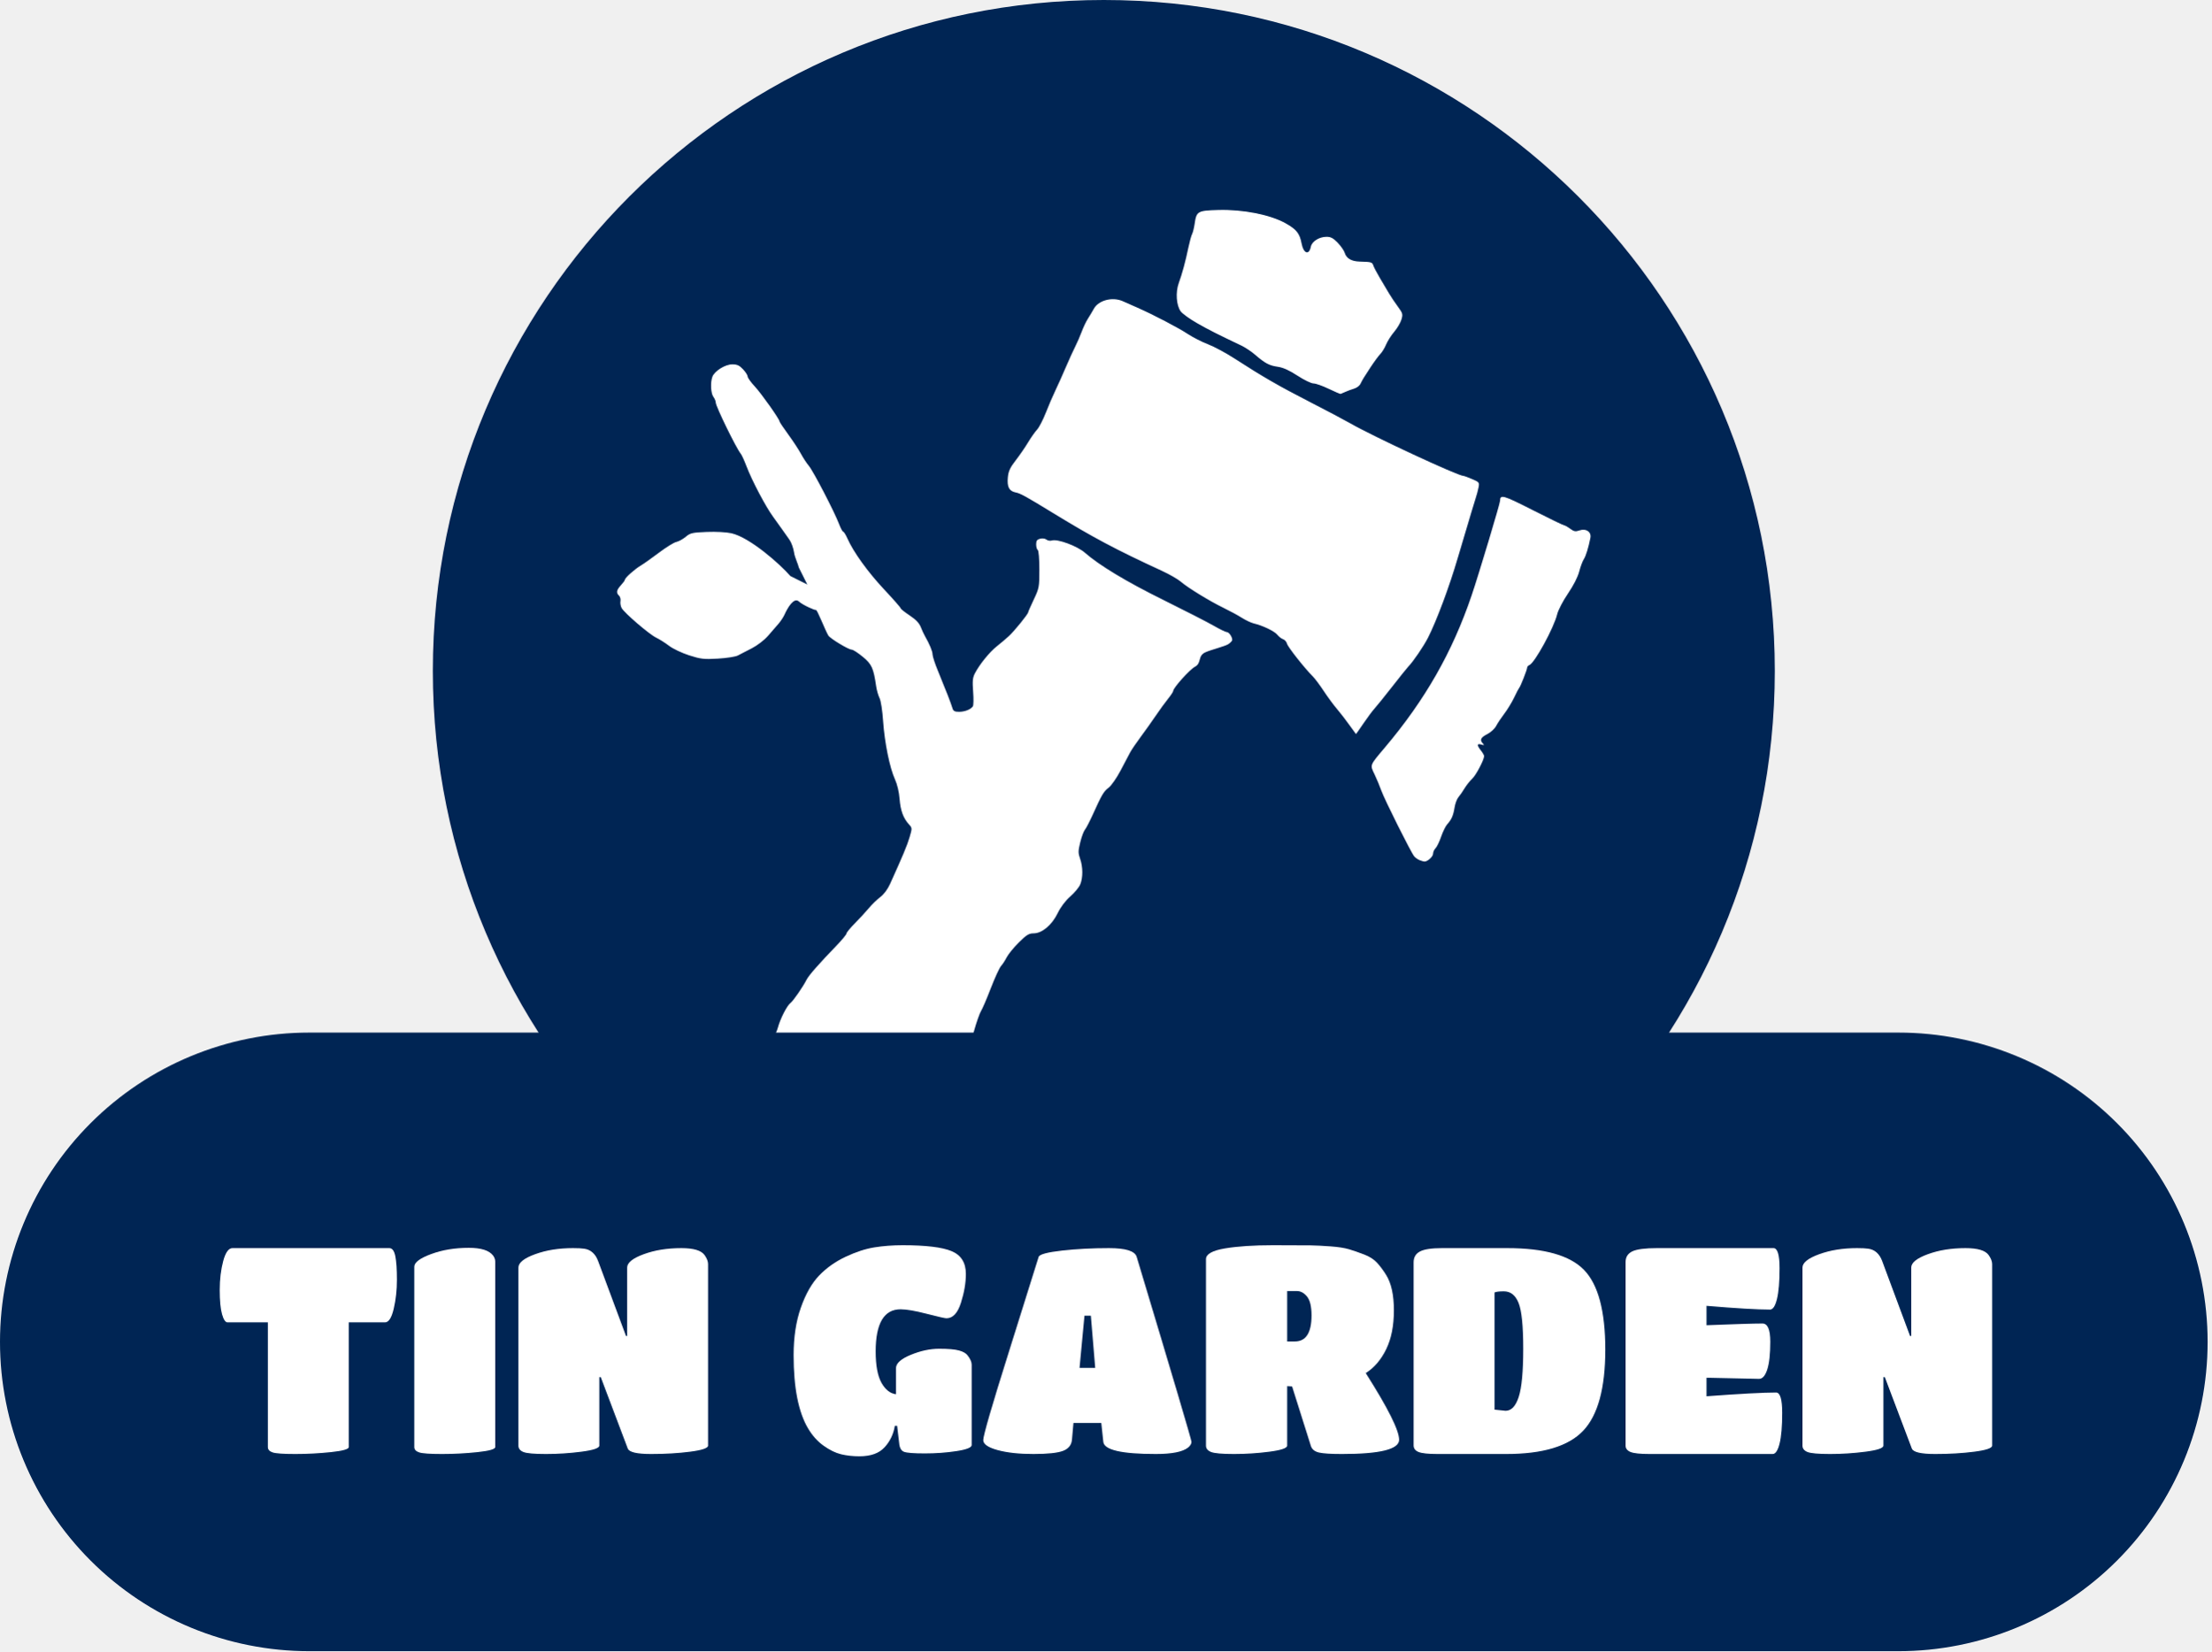
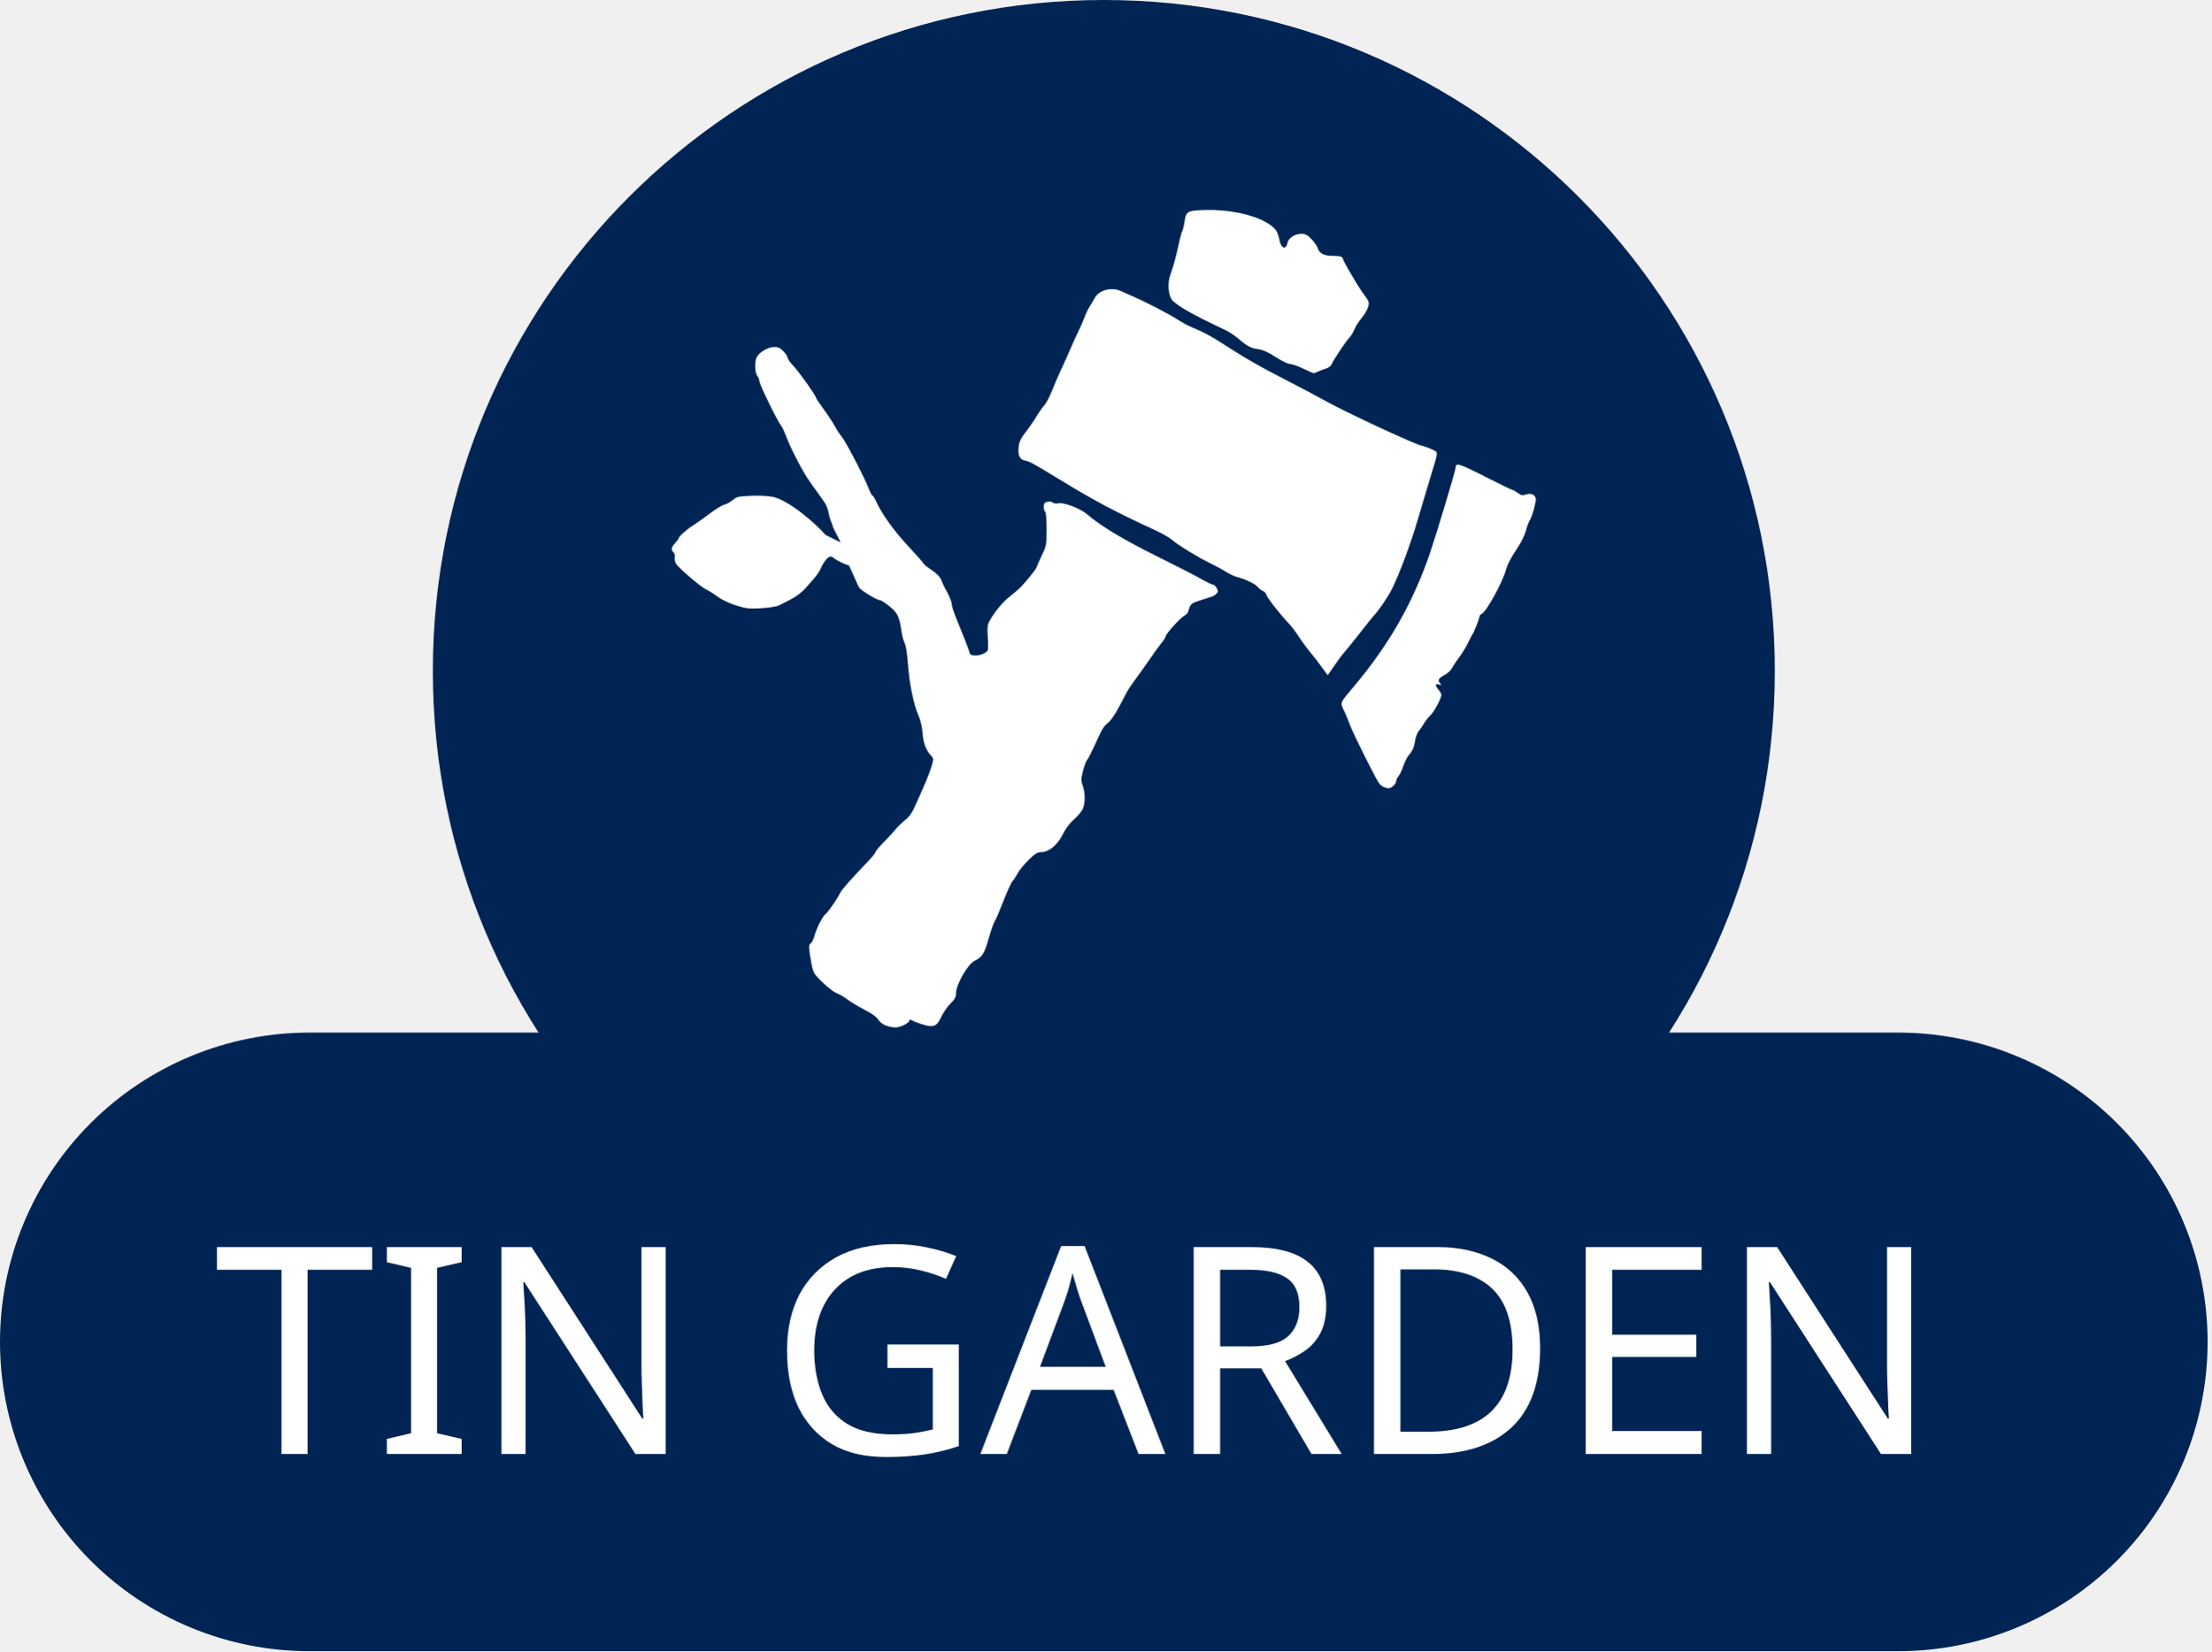
<svg xmlns="http://www.w3.org/2000/svg" width="100%" height="100%" viewBox="0 0 261 195" version="1.1" xml:space="preserve" style="fill-rule:evenodd;clip-rule:evenodd;stroke-linejoin:round;stroke-miterlimit:1.414;">
  <g transform="matrix(1,0,0,1,-549.707,-132)">
    <g transform="matrix(1,0,0,3.53906,0,-8.0469e-13)">
      <g id="Logo" transform="matrix(1,0,0,0.476453,0,14.3889)">
        <g transform="matrix(1.55243,0,0,0.920667,-361.71,-58.7147)">
          <circle cx="671.02" cy="167.02" r="51.02" style="fill:rgb(0,37,84);" />
        </g>
-         <g id="path3351" transform="matrix(0.188169,0,0,0.111594,622.544,62.7775)">
-           <path d="M150.913,576.307C148.988,575.504 146.702,573.614 145.834,572.109C144.851,570.403 141.297,567.864 136.406,565.372C132.088,563.172 126.604,559.883 124.219,558.064C121.834,556.245 118.427,554.257 116.648,553.646C113.37,552.52 102.76,543.042 100.667,539.372C100.04,538.272 99.141,535.122 98.669,532.372C96.664,520.689 96.626,519.555 98.196,518.406C99.036,517.792 100.232,515.401 100.853,513.092C102.349,507.536 106.559,499.253 108.7,497.652C110.466,496.332 116.726,487.292 118.935,482.872C120.239,480.261 126.624,472.991 137.499,461.732C141.027,458.081 143.913,454.593 143.913,453.982C143.913,453.371 146.275,450.494 149.163,447.589C152.05,444.683 155.988,440.412 157.913,438.098C159.838,435.783 163.068,432.648 165.091,431.131C167.347,429.438 169.73,426.246 171.258,422.872C179.418,404.839 181.956,398.765 183.491,393.592C185.165,387.948 185.158,387.76 183.176,385.592C179.56,381.636 177.795,376.869 177.233,369.547C176.901,365.206 175.775,360.397 174.383,357.372C171.075,350.182 167.809,334.194 166.907,320.78C166.457,314.096 165.506,307.956 164.659,306.28C163.851,304.68 162.898,301.347 162.539,298.872C160.885,287.448 159.77,284.999 154.098,280.33C151.12,277.878 148.006,275.872 147.179,275.872C145.183,275.872 133.658,268.905 132.514,267.008C130.468,263.615 125.399,250.209 124.656,250.953C124.298,251.31 116.548,247.974 114.027,245.638C110.931,242.77 106.849,249.86 105.121,253.762C104.418,255.351 102.73,257.939 101.371,259.512C100.012,261.085 97.045,264.51 94.778,267.123C92.385,269.881 88.089,273.197 84.534,275.029C81.167,276.765 77.207,278.806 75.734,279.566C74.261,280.325 68.636,281.2 63.234,281.51C54.456,282.014 52.54,281.794 45.196,279.44C40.614,277.971 35.036,275.322 32.586,273.452C30.169,271.607 26.544,269.316 24.531,268.361C20.235,266.322 4.479,252.798 2.847,249.749C2.228,248.593 1.911,246.662 2.141,245.457C2.371,244.252 1.964,242.709 1.236,242.029C-0.704,240.217 -0.396,238.496 2.413,235.466C3.788,233.982 4.913,232.43 4.913,232.016C4.913,230.863 10.992,225.438 14.913,223.091C16.838,221.939 22.002,218.282 26.39,214.964C30.777,211.646 35.625,208.654 37.163,208.316C38.702,207.979 41.37,206.516 43.093,205.066C45.926,202.683 47.187,202.391 56.232,202.028C62.035,201.795 68.528,202.139 71.692,202.847C83.26,205.436 102.248,222.21 108.713,229.695L119.341,235.009L114.027,224.381C113.679,222.456 111.482,218.016 111.067,215.136C110.651,212.257 109.321,208.544 108.112,206.886C106.902,205.228 104.912,202.409 103.688,200.622C102.465,198.834 99.806,195.122 97.78,192.372C93.254,186.229 84.521,169.634 81.203,160.872C79.849,157.297 78.226,153.75 77.596,152.99C74.807,149.629 61.913,123.264 61.913,120.922C61.913,120.004 61.252,118.38 60.444,117.313C58.795,115.132 58.448,108.223 59.809,104.645C61.185,101.026 67.869,96.872 72.315,96.872C75.271,96.872 76.752,97.558 79.011,99.977C80.607,101.685 81.913,103.73 81.913,104.52C81.913,105.311 83.89,108.075 86.308,110.664C90.48,115.133 101.913,131.286 101.913,132.712C101.913,133.081 104.375,136.755 107.384,140.877C110.394,144.999 113.969,150.445 115.329,152.979C116.689,155.513 118.936,158.934 120.322,160.581C123.1,163.883 136.454,189.613 139.286,197.122C140.272,199.734 141.422,201.872 141.843,201.872C142.264,201.872 143.455,203.784 144.489,206.122C148.238,214.596 157.313,227.191 167.504,238.063C173.229,244.17 177.913,249.507 177.913,249.922C177.913,250.337 180.433,252.35 183.514,254.395C187.413,256.983 189.548,259.216 190.539,261.742C191.322,263.738 192.487,266.272 193.127,267.372C195.964,272.245 197.913,276.939 197.913,278.9C197.913,280.068 199.432,284.703 201.29,289.198C206.044,300.704 209.657,309.986 210.407,312.622C210.914,314.404 211.774,314.872 214.546,314.872C218.127,314.872 221.795,313.431 223.204,311.472C223.639,310.867 223.715,306.707 223.373,302.228C222.866,295.596 223.072,293.463 224.484,290.734C227.355,285.182 233.619,277.439 238.147,273.847C240.493,271.986 243.916,269.092 245.753,267.417C249.159,264.311 257.913,253.515 257.913,252.419C257.913,252.087 259.488,248.496 261.413,244.439C264.784,237.334 264.913,236.64 264.913,225.527C264.913,218.914 264.486,213.726 263.913,213.372C263.363,213.032 262.913,211.439 262.913,209.832C262.913,207.545 263.459,206.773 265.426,206.279C266.841,205.924 268.567,206.17 269.378,206.842C270.169,207.499 271.736,207.745 272.861,207.388C276.315,206.292 288.676,210.871 293.403,214.999C302.655,223.076 319.363,233.152 342.413,244.552C356.163,251.352 370.518,258.706 374.314,260.894C378.11,263.082 381.807,264.872 382.529,264.872C383.855,264.872 385.913,267.858 385.913,269.783C385.913,270.356 384.805,271.551 383.451,272.439C381.415,273.772 372.868,275.855 369.117,277.524C364.004,279.799 366.926,284.288 362.483,286.63C359.259,288.329 348.913,299.844 348.913,301.733C348.913,302.255 347.45,304.486 345.663,306.691C343.875,308.896 340.388,313.693 337.913,317.351C335.438,321.009 331.172,327.01 328.433,330.687C325.694,334.363 322.735,338.722 321.856,340.372C320.978,342.022 318.279,347.139 315.859,351.744C313.439,356.348 310.099,361.157 308.436,362.429C305.226,364.886 304.142,366.72 298.448,379.325C296.472,383.699 294.248,387.974 293.507,388.825C292.765,389.675 291.454,393.201 290.593,396.659C289.214,402.197 289.199,403.433 290.47,407.035C292.285,412.179 292.318,418.965 290.549,423.198C289.799,424.993 286.987,428.39 284.299,430.747C281.24,433.43 278.29,437.342 276.412,441.203C272.764,448.704 266.589,453.872 261.273,453.872C258.369,453.872 256.826,454.829 252.005,459.622C248.823,462.784 245.423,466.947 244.449,468.872C243.475,470.797 241.864,473.272 240.868,474.372C239.872,475.472 236.975,481.772 234.43,488.372C231.886,494.972 229.123,501.415 228.29,502.691C227.457,503.966 225.519,509.487 223.983,514.959C220.988,525.627 219.376,528.158 213.942,530.73C209.401,532.878 201.024,547.375 200.956,553.2C200.92,556.292 200.163,557.77 197.014,560.887C194.871,563.01 191.957,567.197 190.541,570.192C187.937,575.696 186.519,576.883 182.58,576.857C180.33,576.842 172.962,574.504 169.754,572.787C168.509,572.12 167.912,572.141 167.912,572.851C167.912,574.697 161.532,577.865 157.912,577.816C155.987,577.79 152.837,577.11 150.912,576.307L150.913,576.307ZM503.378,407.92C502.259,407.466 500.768,406.403 500.066,405.556C498.027,403.1 481.412,369.875 479.47,364.372C478.5,361.622 476.575,357.011 475.192,354.125C472.271,348.03 471.997,348.741 481.681,337.27C506.961,307.327 523.992,277.465 536.089,241.872C540.445,229.053 553.904,184.26 553.928,182.5C553.984,178.361 555.76,178.866 574.399,188.325C584.746,193.576 593.612,197.872 594.102,197.872C594.592,197.872 596.288,198.829 597.87,199.998C600.279,201.779 601.232,201.956 603.731,201.085C607.865,199.643 611.323,201.993 610.59,205.745C609.371,211.974 607.774,217.154 606.444,219.187C605.658,220.388 604.364,223.872 603.568,226.929C602.685,230.325 599.946,235.683 596.525,240.707C593.391,245.309 590.421,251.006 589.776,253.649C587.682,262.243 575.64,284.272 572.345,285.536C571.557,285.838 570.913,286.591 570.913,287.209C570.913,288.458 566.725,299.084 565.922,299.872C565.642,300.147 564.235,302.847 562.796,305.872C561.356,308.897 558.573,313.474 556.611,316.044C554.649,318.614 552.33,322.097 551.458,323.784C550.585,325.471 548.081,327.765 545.892,328.882C541.757,330.992 541.036,332.551 543.163,334.784C544.182,335.855 543.998,335.971 542.163,335.417C539.381,334.576 539.298,335.82 541.913,339.144C543.013,340.543 543.913,342.123 543.913,342.655C543.913,345.018 538.881,354.601 536.458,356.854C534.989,358.22 532.843,360.92 531.688,362.854C530.534,364.789 528.809,367.272 527.856,368.372C526.903,369.472 525.799,372.397 525.402,374.872C524.587,379.952 523.497,382.453 520.803,385.419C519.781,386.545 518.057,390.045 516.973,393.196C515.889,396.347 514.307,399.62 513.457,400.47C512.608,401.319 511.913,402.857 511.913,403.886C511.913,405.755 508.385,408.928 506.44,408.808C505.875,408.773 504.497,408.374 503.378,407.92L503.378,407.92ZM459.413,323.177C457.213,320.069 453.69,315.511 451.584,313.047C449.478,310.584 445.765,305.547 443.332,301.854C440.9,298.162 437.839,294.068 436.53,292.756C431.226,287.442 420.801,274.23 420.275,272.157C419.967,270.94 418.87,269.676 417.839,269.348C416.808,269.021 415.166,267.752 414.189,266.528C412.402,264.29 404.986,260.727 399.413,259.429C397.763,259.044 394.388,257.45 391.913,255.885C389.438,254.32 384.263,251.513 380.413,249.648C371.764,245.457 357.997,237.017 353.605,233.214C351.799,231.651 346.517,228.616 341.867,226.47C312.881,213.096 298.793,205.62 273.913,190.413C255.96,179.441 253.079,177.855 249.964,177.232C245.928,176.425 244.574,173.748 245.153,167.725C245.52,163.902 246.567,161.647 250.077,157.121C252.528,153.959 256.017,148.897 257.829,145.872C259.642,142.847 262.173,139.247 263.455,137.872C264.737,136.497 267.196,131.772 268.918,127.372C270.641,122.972 273.348,116.672 274.933,113.372C276.518,110.072 279.446,103.547 281.44,98.872C283.434,94.197 286.098,88.347 287.36,85.872C288.622,83.397 290.485,79.122 291.501,76.372C292.517,73.622 294.262,69.96 295.38,68.236C296.498,66.511 298.168,63.718 299.091,62.029C302.025,56.662 310.754,54.378 317.261,57.274C318.995,58.045 323.113,59.868 326.413,61.325C336.621,65.833 352.138,73.941 358.123,77.894C361.264,79.969 366.931,82.85 370.716,84.297C374.502,85.743 381.926,89.727 387.213,93.149C404.832,104.553 415.254,110.567 434.413,120.389C444.863,125.746 456.338,131.811 459.913,133.868C474.149,142.058 527.531,166.872 530.913,166.872C531.372,166.872 533.845,167.771 536.409,168.87C540.874,170.784 541.045,171.007 540.43,174.12C540.077,175.908 539.399,178.497 538.924,179.872C538.45,181.247 537.077,185.747 535.873,189.872C534.67,193.997 532.662,200.747 531.41,204.872C530.159,208.997 528.348,215.072 527.386,218.372C522.244,236.018 514.13,257.771 508.737,268.372C505.957,273.834 499.381,283.463 496.252,286.651C495.561,287.355 491.049,292.98 486.225,299.151C481.402,305.322 476.419,311.497 475.152,312.872C473.885,314.247 470.784,318.409 468.261,322.122C465.738,325.834 463.615,328.862 463.543,328.85C463.471,328.838 461.613,326.285 459.413,323.177L459.413,323.177ZM446.432,112.239C442.593,110.387 438.298,108.872 436.886,108.872C435.475,108.872 430.966,106.681 426.866,104.004C421.732,100.651 417.883,98.913 414.496,98.418C409.097,97.628 406.523,96.26 400.206,90.819C397.892,88.826 394.067,86.275 391.706,85.15C376.141,77.737 371.497,75.388 364.008,71.139C359.385,68.517 354.699,65.153 353.594,63.663C350.833,59.942 350.266,51.626 352.381,45.872C354.458,40.223 356.6,32.319 358.401,23.665C359.168,19.976 360.215,16.151 360.727,15.165C361.238,14.178 361.958,11.295 362.326,8.757C363.478,0.807 364.141,0.418 377.171,0.039C392.554,-0.408 409.718,2.987 419.375,8.388C426.232,12.222 428.239,14.764 429.431,21.12C430.609,27.399 434.109,28.623 435.212,23.142C435.895,19.751 440.442,16.872 445.114,16.872C447.729,16.872 449.331,17.731 452.101,20.622C454.078,22.684 456.034,25.497 456.447,26.872C457.518,30.429 460.641,32.265 465.877,32.413C473.21,32.622 473.747,32.775 474.406,34.852C474.752,35.941 476.581,39.429 478.47,42.602C480.36,45.775 482.92,50.099 484.159,52.21C485.399,54.321 487.925,58.103 489.774,60.615C492.893,64.851 493.057,65.445 492.046,68.822C491.446,70.824 489.416,74.26 487.534,76.458C485.653,78.656 483.372,82.236 482.465,84.413C481.559,86.59 479.925,89.272 478.834,90.372C477.744,91.472 474.953,95.263 472.632,98.798C468.253,105.466 467.875,106.089 466.249,109.312C465.71,110.379 463.952,111.65 462.341,112.135C460.73,112.621 458.288,113.526 456.913,114.148C455.538,114.769 454.188,115.351 453.913,115.441C453.638,115.532 450.272,114.09 446.432,112.239L446.432,112.239Z" style="fill:white;fill-rule:nonzero;stroke:rgb(189,220,101);stroke-opacity:0;stroke-width:5.31px;" />
+         <g id="path3351" transform="matrix(0.167036,0,0,0.0990608,628.997,62.7775)">
+           <path d="M150.913,576.307C148.988,575.504 146.702,573.614 145.834,572.109C144.851,570.403 141.297,567.864 136.406,565.372C132.088,563.172 126.604,559.883 124.219,558.064C121.834,556.245 118.427,554.257 116.648,553.646C113.37,552.52 102.76,543.042 100.667,539.372C100.04,538.272 99.141,535.122 98.669,532.372C96.664,520.689 96.626,519.555 98.196,518.406C99.036,517.792 100.232,515.401 100.853,513.092C102.349,507.536 106.559,499.253 108.7,497.652C110.466,496.332 116.726,487.292 118.935,482.872C120.239,480.261 126.624,472.991 137.499,461.732C141.027,458.081 143.913,454.593 143.913,453.982C143.913,453.371 146.275,450.494 149.163,447.589C152.05,444.683 155.988,440.412 157.913,438.098C159.838,435.783 163.068,432.648 165.091,431.131C167.347,429.438 169.73,426.246 171.258,422.872C179.418,404.839 181.956,398.765 183.491,393.592C185.165,387.948 185.158,387.76 183.176,385.592C179.56,381.636 177.795,376.869 177.233,369.547C176.901,365.206 175.775,360.397 174.383,357.372C171.075,350.182 167.809,334.194 166.907,320.78C166.457,314.096 165.506,307.956 164.659,306.28C163.851,304.68 162.898,301.347 162.539,298.872C160.885,287.448 159.77,284.999 154.098,280.33C151.12,277.878 148.006,275.872 147.179,275.872C145.183,275.872 133.658,268.905 132.514,267.008C130.468,263.615 125.399,250.209 124.656,250.953C124.298,251.31 116.548,247.974 114.027,245.638C110.931,242.77 106.849,249.86 105.121,253.762C104.418,255.351 102.73,257.939 101.371,259.512C100.012,261.085 97.045,264.51 94.778,267.123C92.385,269.881 88.089,273.197 84.534,275.029C81.167,276.765 77.207,278.806 75.734,279.566C74.261,280.325 68.636,281.2 63.234,281.51C54.456,282.014 52.54,281.794 45.196,279.44C40.614,277.971 35.036,275.322 32.586,273.452C30.169,271.607 26.544,269.316 24.531,268.361C20.235,266.322 4.479,252.798 2.847,249.749C2.228,248.593 1.911,246.662 2.141,245.457C2.371,244.252 1.964,242.709 1.236,242.029C-0.704,240.217 -0.396,238.496 2.413,235.466C3.788,233.982 4.913,232.43 4.913,232.016C4.913,230.863 10.992,225.438 14.913,223.091C16.838,221.939 22.002,218.282 26.39,214.964C30.777,211.646 35.625,208.654 37.163,208.316C38.702,207.979 41.37,206.516 43.093,205.066C45.926,202.683 47.187,202.391 56.232,202.028C62.035,201.795 68.528,202.139 71.692,202.847C83.26,205.436 102.248,222.21 108.713,229.695L119.341,235.009L114.027,224.381C113.679,222.456 111.482,218.016 111.067,215.136C110.651,212.257 109.321,208.544 108.112,206.886C106.902,205.228 104.912,202.409 103.688,200.622C102.465,198.834 99.806,195.122 97.78,192.372C93.254,186.229 84.521,169.634 81.203,160.872C79.849,157.297 78.226,153.75 77.596,152.99C74.807,149.629 61.913,123.264 61.913,120.922C61.913,120.004 61.252,118.38 60.444,117.313C58.795,115.132 58.448,108.223 59.809,104.645C61.185,101.026 67.869,96.872 72.315,96.872C75.271,96.872 76.752,97.558 79.011,99.977C80.607,101.685 81.913,103.73 81.913,104.52C81.913,105.311 83.89,108.075 86.308,110.664C90.48,115.133 101.913,131.286 101.913,132.712C101.913,133.081 104.375,136.755 107.384,140.877C110.394,144.999 113.969,150.445 115.329,152.979C116.689,155.513 118.936,158.934 120.322,160.581C123.1,163.883 136.454,189.613 139.286,197.122C140.272,199.734 141.422,201.872 141.843,201.872C142.264,201.872 143.455,203.784 144.489,206.122C148.238,214.596 157.313,227.191 167.504,238.063C173.229,244.17 177.913,249.507 177.913,249.922C177.913,250.337 180.433,252.35 183.514,254.395C187.413,256.983 189.548,259.216 190.539,261.742C191.322,263.738 192.487,266.272 193.127,267.372C195.964,272.245 197.913,276.939 197.913,278.9C197.913,280.068 199.432,284.703 201.29,289.198C206.044,300.704 209.657,309.986 210.407,312.622C210.914,314.404 211.774,314.872 214.546,314.872C218.127,314.872 221.795,313.431 223.204,311.472C223.639,310.867 223.715,306.707 223.373,302.228C222.866,295.596 223.072,293.463 224.484,290.734C227.355,285.182 233.619,277.439 238.147,273.847C240.493,271.986 243.916,269.092 245.753,267.417C249.159,264.311 257.913,253.515 257.913,252.419C257.913,252.087 259.488,248.496 261.413,244.439C264.784,237.334 264.913,236.64 264.913,225.527C264.913,218.914 264.486,213.726 263.913,213.372C263.363,213.032 262.913,211.439 262.913,209.832C262.913,207.545 263.459,206.773 265.426,206.279C266.841,205.924 268.567,206.17 269.378,206.842C270.169,207.499 271.736,207.745 272.861,207.388C276.315,206.292 288.676,210.871 293.403,214.999C302.655,223.076 319.363,233.152 342.413,244.552C356.163,251.352 370.518,258.706 374.314,260.894C378.11,263.082 381.807,264.872 382.529,264.872C383.855,264.872 385.913,267.858 385.913,269.783C385.913,270.356 384.805,271.551 383.451,272.439C381.415,273.772 372.868,275.855 369.117,277.524C364.004,279.799 366.926,284.288 362.483,286.63C359.259,288.329 348.913,299.844 348.913,301.733C348.913,302.255 347.45,304.486 345.663,306.691C343.875,308.896 340.388,313.693 337.913,317.351C335.438,321.009 331.172,327.01 328.433,330.687C325.694,334.363 322.735,338.722 321.856,340.372C320.978,342.022 318.279,347.139 315.859,351.744C313.439,356.348 310.099,361.157 308.436,362.429C305.226,364.886 304.142,366.72 298.448,379.325C296.472,383.699 294.248,387.974 293.507,388.825C292.765,389.675 291.454,393.201 290.593,396.659C289.214,402.197 289.199,403.433 290.47,407.035C292.285,412.179 292.318,418.965 290.549,423.198C289.799,424.993 286.987,428.39 284.299,430.747C281.24,433.43 278.29,437.342 276.412,441.203C272.764,448.704 266.589,453.872 261.273,453.872C258.369,453.872 256.826,454.829 252.005,459.622C248.823,462.784 245.423,466.947 244.449,468.872C243.475,470.797 241.864,473.272 240.868,474.372C239.872,475.472 236.975,481.772 234.43,488.372C231.886,494.972 229.123,501.415 228.29,502.691C227.457,503.966 225.519,509.487 223.983,514.959C220.988,525.627 219.376,528.158 213.942,530.73C209.401,532.878 201.024,547.375 200.956,553.2C200.92,556.292 200.163,557.77 197.014,560.887C194.871,563.01 191.957,567.197 190.541,570.192C187.937,575.696 186.519,576.883 182.58,576.857C180.33,576.842 172.962,574.504 169.754,572.787C168.509,572.12 167.912,572.141 167.912,572.851C167.912,574.697 161.532,577.865 157.912,577.816C155.987,577.79 152.837,577.11 150.912,576.307L150.913,576.307ZM503.378,407.92C502.259,407.466 500.768,406.403 500.066,405.556C498.027,403.1 481.412,369.875 479.47,364.372C478.5,361.622 476.575,357.011 475.192,354.125C472.271,348.03 471.997,348.741 481.681,337.27C506.961,307.327 523.992,277.465 536.089,241.872C540.445,229.053 553.904,184.26 553.928,182.5C553.984,178.361 555.76,178.866 574.399,188.325C584.746,193.576 593.612,197.872 594.102,197.872C594.592,197.872 596.288,198.829 597.87,199.998C600.279,201.779 601.232,201.956 603.731,201.085C607.865,199.643 611.323,201.993 610.59,205.745C609.371,211.974 607.774,217.154 606.444,219.187C605.658,220.388 604.364,223.872 603.568,226.929C602.685,230.325 599.946,235.683 596.525,240.707C593.391,245.309 590.421,251.006 589.776,253.649C587.682,262.243 575.64,284.272 572.345,285.536C571.557,285.838 570.913,286.591 570.913,287.209C570.913,288.458 566.725,299.084 565.922,299.872C565.642,300.147 564.235,302.847 562.796,305.872C561.356,308.897 558.573,313.474 556.611,316.044C554.649,318.614 552.33,322.097 551.458,323.784C550.585,325.471 548.081,327.765 545.892,328.882C541.757,330.992 541.036,332.551 543.163,334.784C544.182,335.855 543.998,335.971 542.163,335.417C539.381,334.576 539.298,335.82 541.913,339.144C543.013,340.543 543.913,342.123 543.913,342.655C543.913,345.018 538.881,354.601 536.458,356.854C534.989,358.22 532.843,360.92 531.688,362.854C530.534,364.789 528.809,367.272 527.856,368.372C526.903,369.472 525.799,372.397 525.402,374.872C524.587,379.952 523.497,382.453 520.803,385.419C519.781,386.545 518.057,390.045 516.973,393.196C515.889,396.347 514.307,399.62 513.457,400.47C512.608,401.319 511.913,402.857 511.913,403.886C511.913,405.755 508.385,408.928 506.44,408.808C505.875,408.773 504.497,408.374 503.378,407.92L503.378,407.92ZM459.413,323.177C457.213,320.069 453.69,315.511 451.584,313.047C449.478,310.584 445.765,305.547 443.332,301.854C440.9,298.162 437.839,294.068 436.53,292.756C431.226,287.442 420.801,274.23 420.275,272.157C419.967,270.94 418.87,269.676 417.839,269.348C416.808,269.021 415.166,267.752 414.189,266.528C412.402,264.29 404.986,260.727 399.413,259.429C397.763,259.044 394.388,257.45 391.913,255.885C389.438,254.32 384.263,251.513 380.413,249.648C371.764,245.457 357.997,237.017 353.605,233.214C351.799,231.651 346.517,228.616 341.867,226.47C312.881,213.096 298.793,205.62 273.913,190.413C255.96,179.441 253.079,177.855 249.964,177.232C245.928,176.425 244.574,173.748 245.153,167.725C245.52,163.902 246.567,161.647 250.077,157.121C252.528,153.959 256.017,148.897 257.829,145.872C259.642,142.847 262.173,139.247 263.455,137.872C264.737,136.497 267.196,131.772 268.918,127.372C270.641,122.972 273.348,116.672 274.933,113.372C276.518,110.072 279.446,103.547 281.44,98.872C283.434,94.197 286.098,88.347 287.36,85.872C288.622,83.397 290.485,79.122 291.501,76.372C292.517,73.622 294.262,69.96 295.38,68.236C296.498,66.511 298.168,63.718 299.091,62.029C302.025,56.662 310.754,54.378 317.261,57.274C318.995,58.045 323.113,59.868 326.413,61.325C336.621,65.833 352.138,73.941 358.123,77.894C361.264,79.969 366.931,82.85 370.716,84.297C374.502,85.743 381.926,89.727 387.213,93.149C404.832,104.553 415.254,110.567 434.413,120.389C444.863,125.746 456.338,131.811 459.913,133.868C474.149,142.058 527.531,166.872 530.913,166.872C531.372,166.872 533.845,167.771 536.409,168.87C540.874,170.784 541.045,171.007 540.43,174.12C540.077,175.908 539.399,178.497 538.924,179.872C538.45,181.247 537.077,185.747 535.873,189.872C534.67,193.997 532.662,200.747 531.41,204.872C530.159,208.997 528.348,215.072 527.386,218.372C522.244,236.018 514.13,257.771 508.737,268.372C505.957,273.834 499.381,283.463 496.252,286.651C495.561,287.355 491.049,292.98 486.225,299.151C481.402,305.322 476.419,311.497 475.152,312.872C473.885,314.247 470.784,318.409 468.261,322.122C465.738,325.834 463.615,328.862 463.543,328.85C463.471,328.838 461.613,326.285 459.413,323.177L459.413,323.177ZM446.432,112.239C442.593,110.387 438.298,108.872 436.886,108.872C435.475,108.872 430.966,106.681 426.866,104.004C421.732,100.651 417.883,98.913 414.496,98.418C409.097,97.628 406.523,96.26 400.206,90.819C397.892,88.826 394.067,86.275 391.706,85.15C376.141,77.737 371.497,75.388 364.008,71.139C359.385,68.517 354.699,65.153 353.594,63.663C350.833,59.942 350.266,51.626 352.381,45.872C354.458,40.223 356.6,32.319 358.401,23.665C359.168,19.976 360.215,16.151 360.727,15.165C361.238,14.178 361.958,11.295 362.326,8.757C363.478,0.807 364.141,0.418 377.171,0.039C392.554,-0.408 409.718,2.987 419.375,8.388C426.232,12.222 428.239,14.764 429.431,21.12C430.609,27.399 434.109,28.623 435.212,23.142C435.895,19.751 440.442,16.872 445.114,16.872C447.729,16.872 449.331,17.731 452.101,20.622C454.078,22.684 456.034,25.497 456.447,26.872C457.518,30.429 460.641,32.265 465.877,32.413C473.21,32.622 473.747,32.775 474.406,34.852C474.752,35.941 476.581,39.429 478.47,42.602C480.36,45.775 482.92,50.099 484.159,52.21C485.399,54.321 487.925,58.103 489.774,60.615C492.893,64.851 493.057,65.445 492.046,68.822C491.446,70.824 489.416,74.26 487.534,76.458C485.653,78.656 483.372,82.236 482.465,84.413C481.559,86.59 479.925,89.272 478.834,90.372C477.744,91.472 474.953,95.263 472.632,98.798C468.253,105.466 467.875,106.089 466.249,109.312C465.71,110.379 463.952,111.65 462.341,112.135C460.73,112.621 458.288,113.526 456.913,114.148C455.538,114.769 454.188,115.351 453.913,115.441C453.638,115.532 450.272,114.09 446.432,112.239L446.432,112.239Z" style="fill:white;fill-rule:nonzero;stroke:rgb(189,220,101);stroke-opacity:0;stroke-width:5.99px;" />
        </g>
        <g transform="matrix(0.191608,0,0,0.10166,549.707,120.375)">
          <path d="M1360,212.999C1360,156.508 1339.92,102.331 1304.19,62.386C1268.45,22.441 1219.98,0 1169.44,0C910.359,0 449.641,0 190.556,0C140.017,0 91.549,22.441 55.813,62.386C20.076,102.331 0,156.508 0,212.999C0,213 0,213 0,213.001C0,269.492 20.076,323.669 55.813,363.614C91.549,403.559 140.017,426 190.556,426C449.641,426 910.359,426 1169.44,426C1219.98,426 1268.45,403.559 1304.19,363.614C1339.92,323.669 1360,269.492 1360,213.001C1360,213 1360,213 1360,212.999Z" style="fill:rgb(0,37,84);" />
        </g>
        <g transform="matrix(2.85261,0,0,1.69174,-1465.65,-464.414)">
          <g>
-             <path d="M720.927,362.825C720.927,362.913 720.681,362.983 720.189,363.035C719.697,363.087 719.205,363.113 718.713,363.113C718.221,363.113 717.909,363.091 717.777,363.047C717.645,363.003 717.579,362.929 717.579,362.825L717.579,357.665L715.911,357.665C715.823,357.665 715.747,357.553 715.683,357.329C715.619,357.105 715.587,356.771 715.587,356.327C715.587,355.883 715.635,355.483 715.731,355.127C715.827,354.771 715.955,354.593 716.115,354.593L722.607,354.593C722.727,354.593 722.809,354.705 722.853,354.929C722.897,355.153 722.919,355.477 722.919,355.901C722.919,356.325 722.875,356.725 722.787,357.101C722.699,357.477 722.579,357.665 722.427,357.665L720.927,357.665L720.927,362.825Z" style="fill:white;fill-rule:nonzero;" />
-             <path d="M726.987,362.825C726.987,362.913 726.743,362.983 726.255,363.035C725.767,363.087 725.277,363.113 724.785,363.113C724.293,363.113 723.979,363.091 723.843,363.047C723.707,363.003 723.639,362.929 723.639,362.825L723.639,355.361C723.639,355.185 723.871,355.011 724.335,354.839C724.799,354.667 725.319,354.581 725.895,354.581C726.407,354.581 726.743,354.689 726.903,354.905C726.959,354.985 726.987,355.065 726.987,355.145L726.987,362.825Z" style="fill:white;fill-rule:nonzero;" />
-             <path d="M731.295,362.765C731.295,362.869 731.049,362.953 730.557,363.017C730.065,363.081 729.575,363.113 729.087,363.113C728.599,363.113 728.287,363.085 728.151,363.029C728.015,362.973 727.947,362.885 727.947,362.765L727.947,355.397C727.947,355.197 728.177,355.013 728.637,354.845C729.097,354.677 729.619,354.593 730.203,354.593C730.411,354.593 730.567,354.601 730.671,354.617C730.943,354.657 731.135,354.829 731.247,355.133L732.399,358.229L732.447,358.229L732.447,355.397C732.447,355.197 732.675,355.013 733.131,354.845C733.587,354.677 734.107,354.593 734.691,354.593C735.195,354.593 735.515,354.689 735.651,354.881C735.747,355.017 735.795,355.141 735.795,355.253L735.795,362.765C735.795,362.869 735.549,362.953 735.057,363.017C734.565,363.081 734.025,363.113 733.437,363.113C732.849,363.113 732.527,363.037 732.471,362.885L731.355,359.933L731.295,359.933L731.295,362.765Z" style="fill:white;fill-rule:nonzero;" />
-             <path d="M742.059,363.209C741.787,363.209 741.535,363.181 741.303,363.125C741.071,363.069 740.829,362.951 740.577,362.771C740.325,362.591 740.111,362.353 739.935,362.057C739.535,361.385 739.335,360.373 739.335,359.021C739.335,358.277 739.435,357.621 739.635,357.053C739.835,356.485 740.087,356.043 740.391,355.727C740.695,355.411 741.059,355.153 741.483,354.953C741.907,354.753 742.303,354.623 742.671,354.563C743.039,354.503 743.431,354.473 743.847,354.473C744.807,354.473 745.483,354.555 745.875,354.719C746.267,354.883 746.463,355.197 746.463,355.661C746.463,356.029 746.395,356.427 746.259,356.855C746.123,357.283 745.923,357.497 745.659,357.497C745.595,357.497 745.323,357.435 744.843,357.311C744.363,357.187 744.003,357.125 743.763,357.125C743.075,357.125 742.731,357.705 742.731,358.865C742.731,359.449 742.811,359.883 742.971,360.167C743.131,360.451 743.331,360.609 743.571,360.641L743.571,359.561C743.571,359.361 743.775,359.177 744.183,359.009C744.591,358.841 744.983,358.757 745.359,358.757C745.735,358.757 746.009,358.781 746.181,358.829C746.353,358.877 746.471,358.945 746.535,359.033C746.647,359.177 746.703,359.305 746.703,359.417L746.703,362.741C746.703,362.845 746.493,362.929 746.073,362.993C745.653,363.057 745.217,363.089 744.765,363.089C744.313,363.089 744.027,363.067 743.907,363.023C743.787,362.979 743.719,362.857 743.703,362.657L743.619,361.949L743.523,361.949C743.467,362.293 743.325,362.589 743.097,362.837C742.869,363.085 742.523,363.209 742.059,363.209Z" style="fill:white;fill-rule:nonzero;" />
-             <path d="M750.855,362.501C750.839,362.733 750.717,362.893 750.489,362.981C750.261,363.069 749.851,363.113 749.259,363.113C748.667,363.113 748.173,363.059 747.777,362.951C747.381,362.843 747.183,362.705 747.183,362.537C747.183,362.345 747.539,361.119 748.251,358.859C748.963,356.599 749.371,355.297 749.475,354.953C749.515,354.849 749.837,354.763 750.441,354.695C751.045,354.627 751.693,354.593 752.385,354.593C753.077,354.593 753.459,354.713 753.531,354.953C755.043,359.977 755.799,362.529 755.799,362.609C755.799,362.689 755.751,362.769 755.655,362.849C755.431,363.025 754.987,363.113 754.323,363.113C752.907,363.113 752.183,362.945 752.151,362.609L752.067,361.829L750.915,361.829L750.855,362.501ZM751.815,359.549L751.635,357.389L751.371,357.389L751.167,359.549L751.815,359.549Z" style="fill:white;fill-rule:nonzero;" />
-             <path d="M759.759,362.765C759.759,362.869 759.515,362.953 759.027,363.017C758.539,363.081 758.049,363.113 757.557,363.113C757.065,363.113 756.749,363.085 756.609,363.029C756.469,362.973 756.399,362.885 756.399,362.765L756.399,355.049C756.399,354.841 756.661,354.693 757.185,354.605C757.709,354.517 758.371,354.473 759.171,354.473C759.971,354.473 760.489,354.475 760.725,354.479C760.961,354.483 761.239,354.497 761.559,354.521C761.879,354.545 762.133,354.585 762.321,354.641C762.509,354.697 762.717,354.769 762.945,354.857C763.173,354.945 763.351,355.059 763.479,355.199C763.607,355.339 763.731,355.505 763.851,355.697C764.067,356.041 764.175,356.531 764.175,357.167C764.175,357.803 764.069,358.339 763.857,358.775C763.645,359.211 763.363,359.541 763.011,359.765C763.931,361.213 764.391,362.133 764.391,362.525C764.391,362.917 763.603,363.113 762.027,363.113C761.571,363.113 761.255,363.093 761.079,363.053C760.903,363.013 760.791,362.925 760.743,362.789L759.963,360.317L759.759,360.305L759.759,362.765ZM759.759,358.457L760.071,358.457C760.535,358.457 760.767,358.097 760.767,357.377C760.767,357.009 760.705,356.749 760.581,356.597C760.457,356.445 760.315,356.369 760.155,356.369L759.759,356.369L759.759,358.457Z" style="fill:white;fill-rule:nonzero;" />
-             <path d="M768.819,363.113L765.987,363.113C765.595,363.113 765.331,363.085 765.195,363.029C765.059,362.973 764.991,362.881 764.991,362.753L764.991,355.181C764.991,354.973 765.079,354.823 765.255,354.731C765.431,354.639 765.735,354.593 766.167,354.593L768.867,354.593C770.403,354.593 771.463,354.895 772.047,355.499C772.631,356.103 772.923,357.201 772.923,358.793C772.923,360.385 772.619,361.503 772.011,362.147C771.403,362.791 770.339,363.113 768.819,363.113ZM768.723,356.381C768.531,356.381 768.403,356.397 768.339,356.429L768.339,361.277L768.795,361.325C769.035,361.325 769.217,361.133 769.341,360.749C769.465,360.365 769.527,359.701 769.527,358.757C769.527,357.813 769.463,357.181 769.335,356.861C769.207,356.541 769.003,356.381 768.723,356.381Z" style="fill:white;fill-rule:nonzero;" />
-             <path d="M779.847,363.113L774.759,363.113C774.367,363.113 774.103,363.085 773.967,363.029C773.831,362.973 773.763,362.885 773.763,362.765L773.763,355.169C773.763,354.961 773.857,354.813 774.045,354.725C774.233,354.637 774.571,354.593 775.059,354.593L779.883,354.593C780.051,354.593 780.135,354.871 780.135,355.427C780.135,355.983 780.099,356.407 780.027,356.699C779.955,356.991 779.859,357.137 779.739,357.137C779.219,357.137 778.343,357.085 777.111,356.981L777.111,357.785C778.295,357.737 779.067,357.713 779.427,357.713C779.643,357.713 779.751,357.965 779.751,358.469C779.751,358.973 779.709,359.355 779.625,359.615C779.541,359.875 779.427,360.005 779.283,360.005L777.111,359.957L777.111,360.725C778.503,360.621 779.463,360.569 779.991,360.569C780.159,360.569 780.243,360.849 780.243,361.409C780.243,361.969 780.207,362.393 780.135,362.681C780.063,362.969 779.967,363.113 779.847,363.113Z" style="fill:white;fill-rule:nonzero;" />
-             <path d="M784.431,362.765C784.431,362.869 784.185,362.953 783.693,363.017C783.201,363.081 782.711,363.113 782.223,363.113C781.735,363.113 781.423,363.085 781.287,363.029C781.151,362.973 781.083,362.885 781.083,362.765L781.083,355.397C781.083,355.197 781.313,355.013 781.773,354.845C782.233,354.677 782.755,354.593 783.339,354.593C783.547,354.593 783.703,354.601 783.807,354.617C784.079,354.657 784.271,354.829 784.383,355.133L785.535,358.229L785.583,358.229L785.583,355.397C785.583,355.197 785.811,355.013 786.267,354.845C786.723,354.677 787.243,354.593 787.827,354.593C788.331,354.593 788.651,354.689 788.787,354.881C788.883,355.017 788.931,355.141 788.931,355.253L788.931,362.765C788.931,362.869 788.685,362.953 788.193,363.017C787.701,363.081 787.161,363.113 786.573,363.113C785.985,363.113 785.663,363.037 785.607,362.885L784.491,359.933L784.431,359.933L784.431,362.765Z" style="fill:white;fill-rule:nonzero;" />
+             <text x="715.347px" y="363.113px" style="font-family:'TitanOne', 'Titan One';font-size:12px;fill:white;">TIN GARDEN</text>
          </g>
        </g>
      </g>
    </g>
  </g>
</svg>
